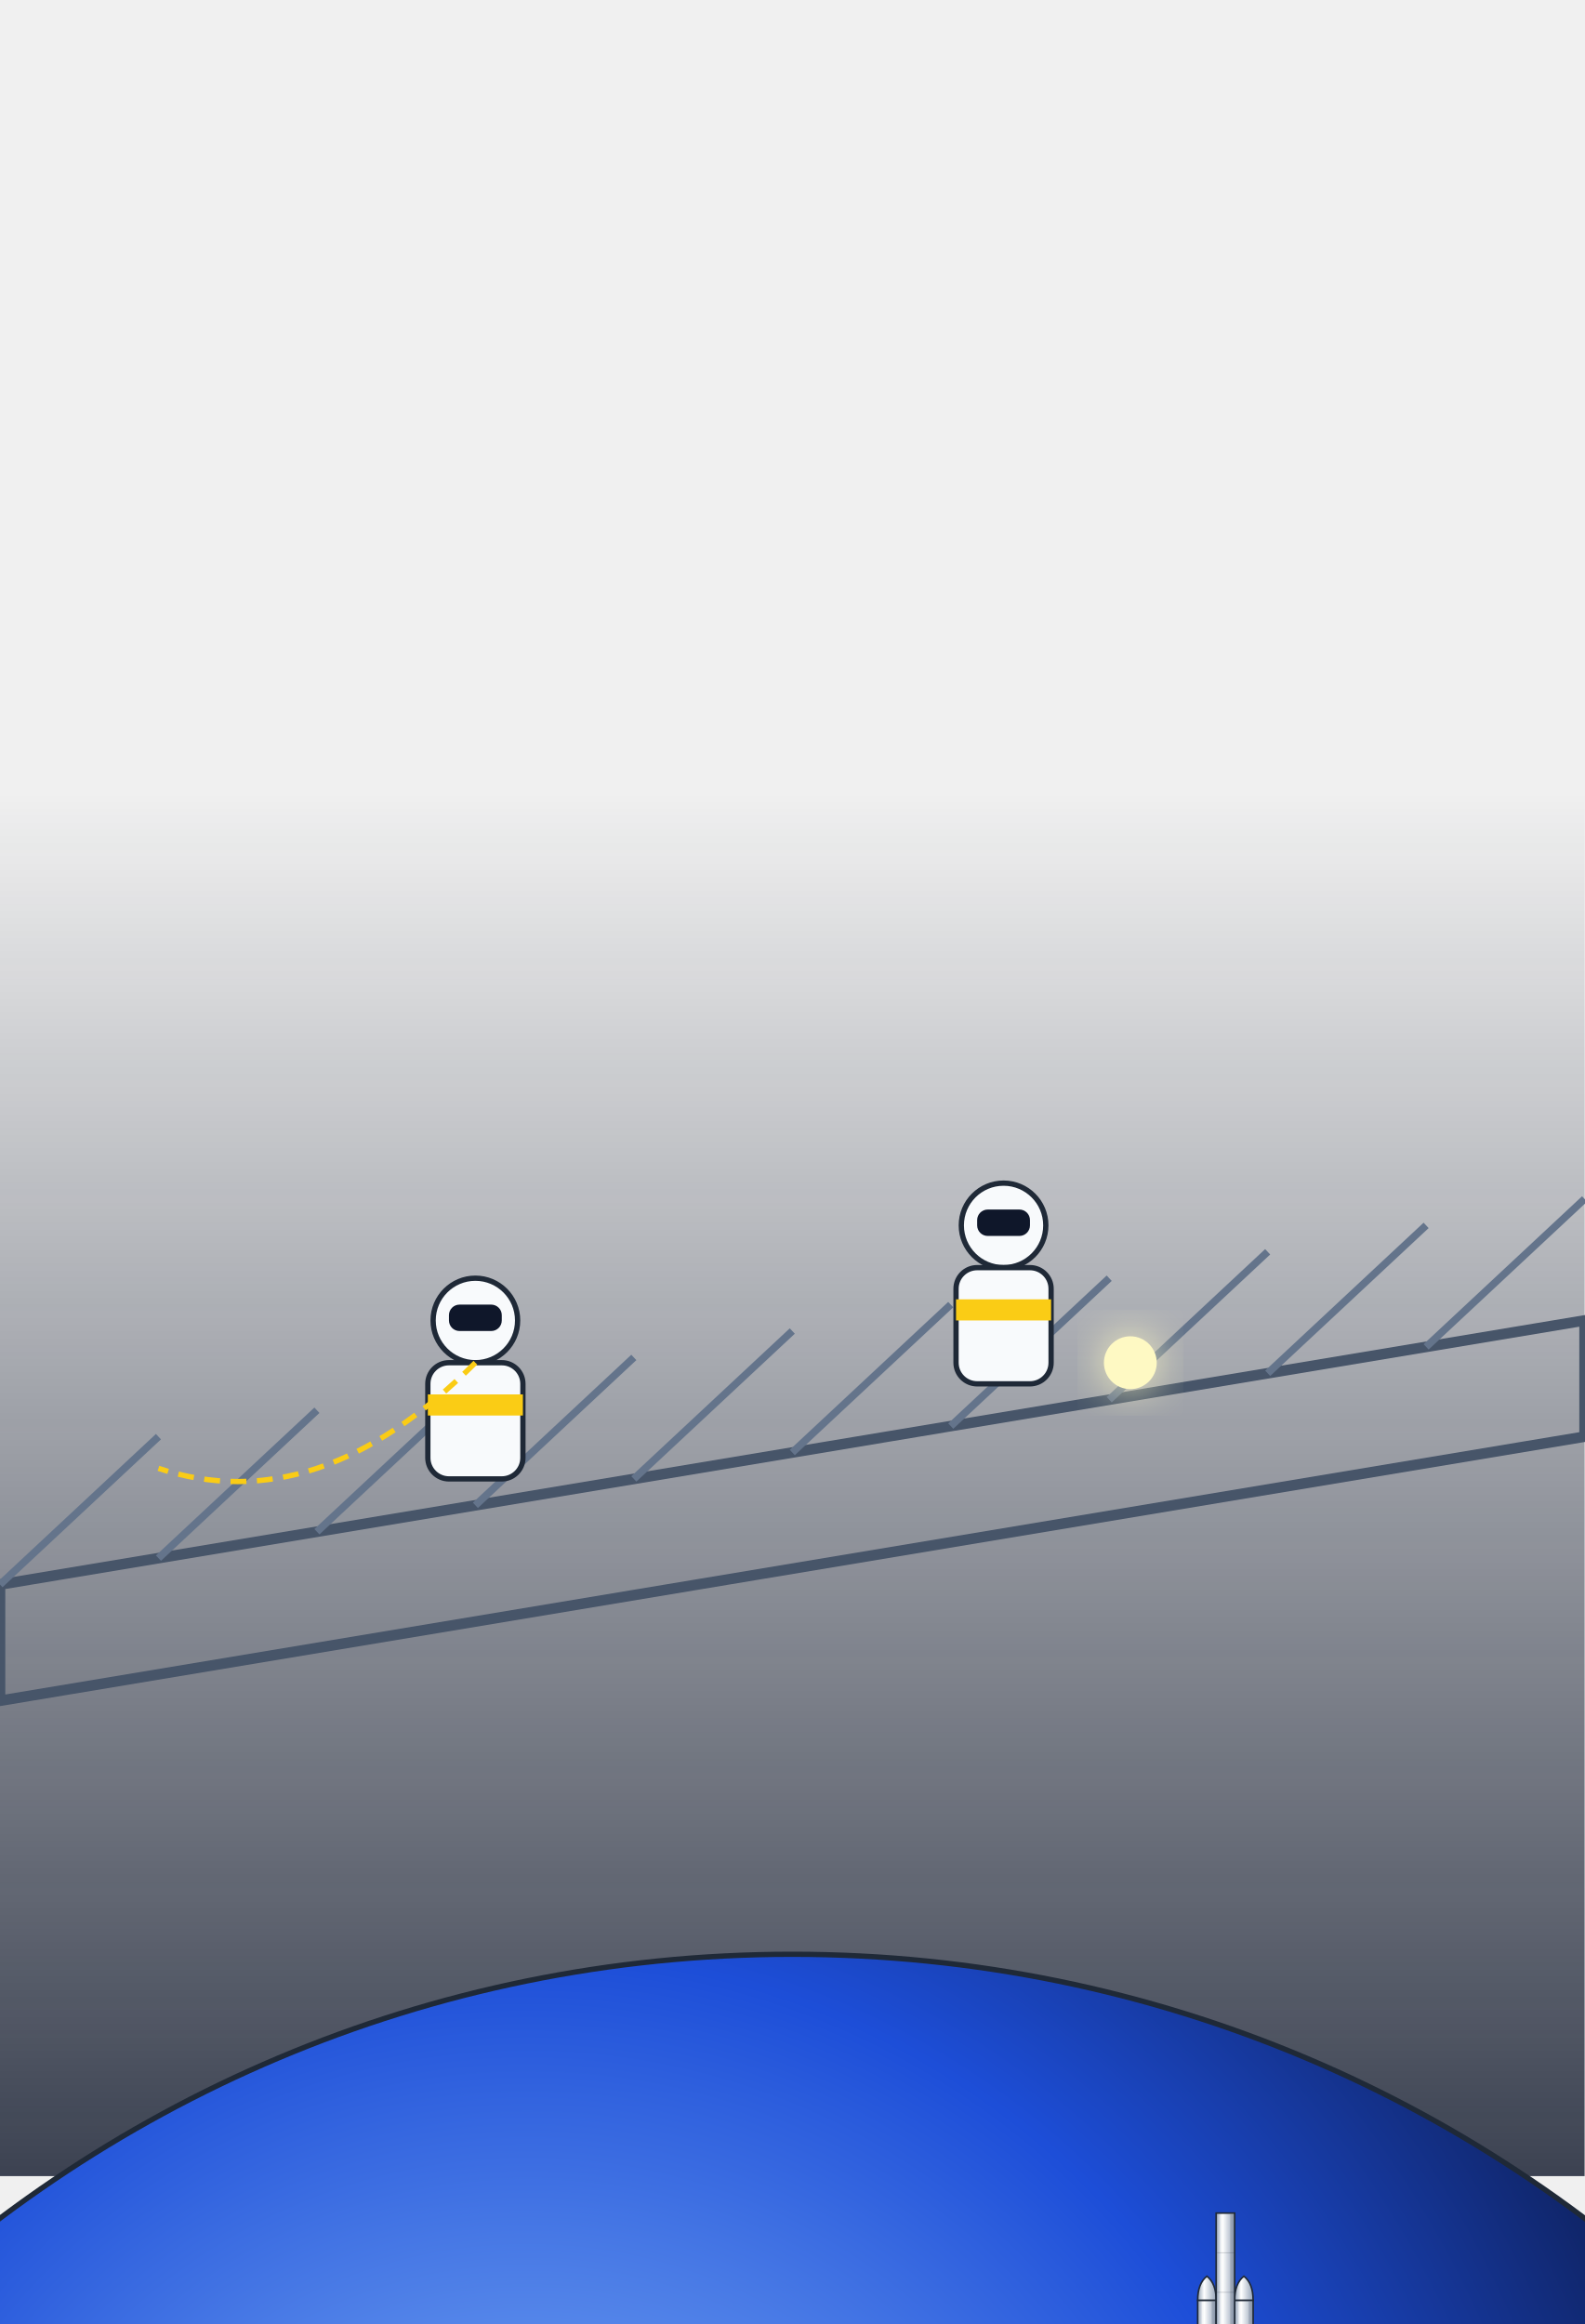
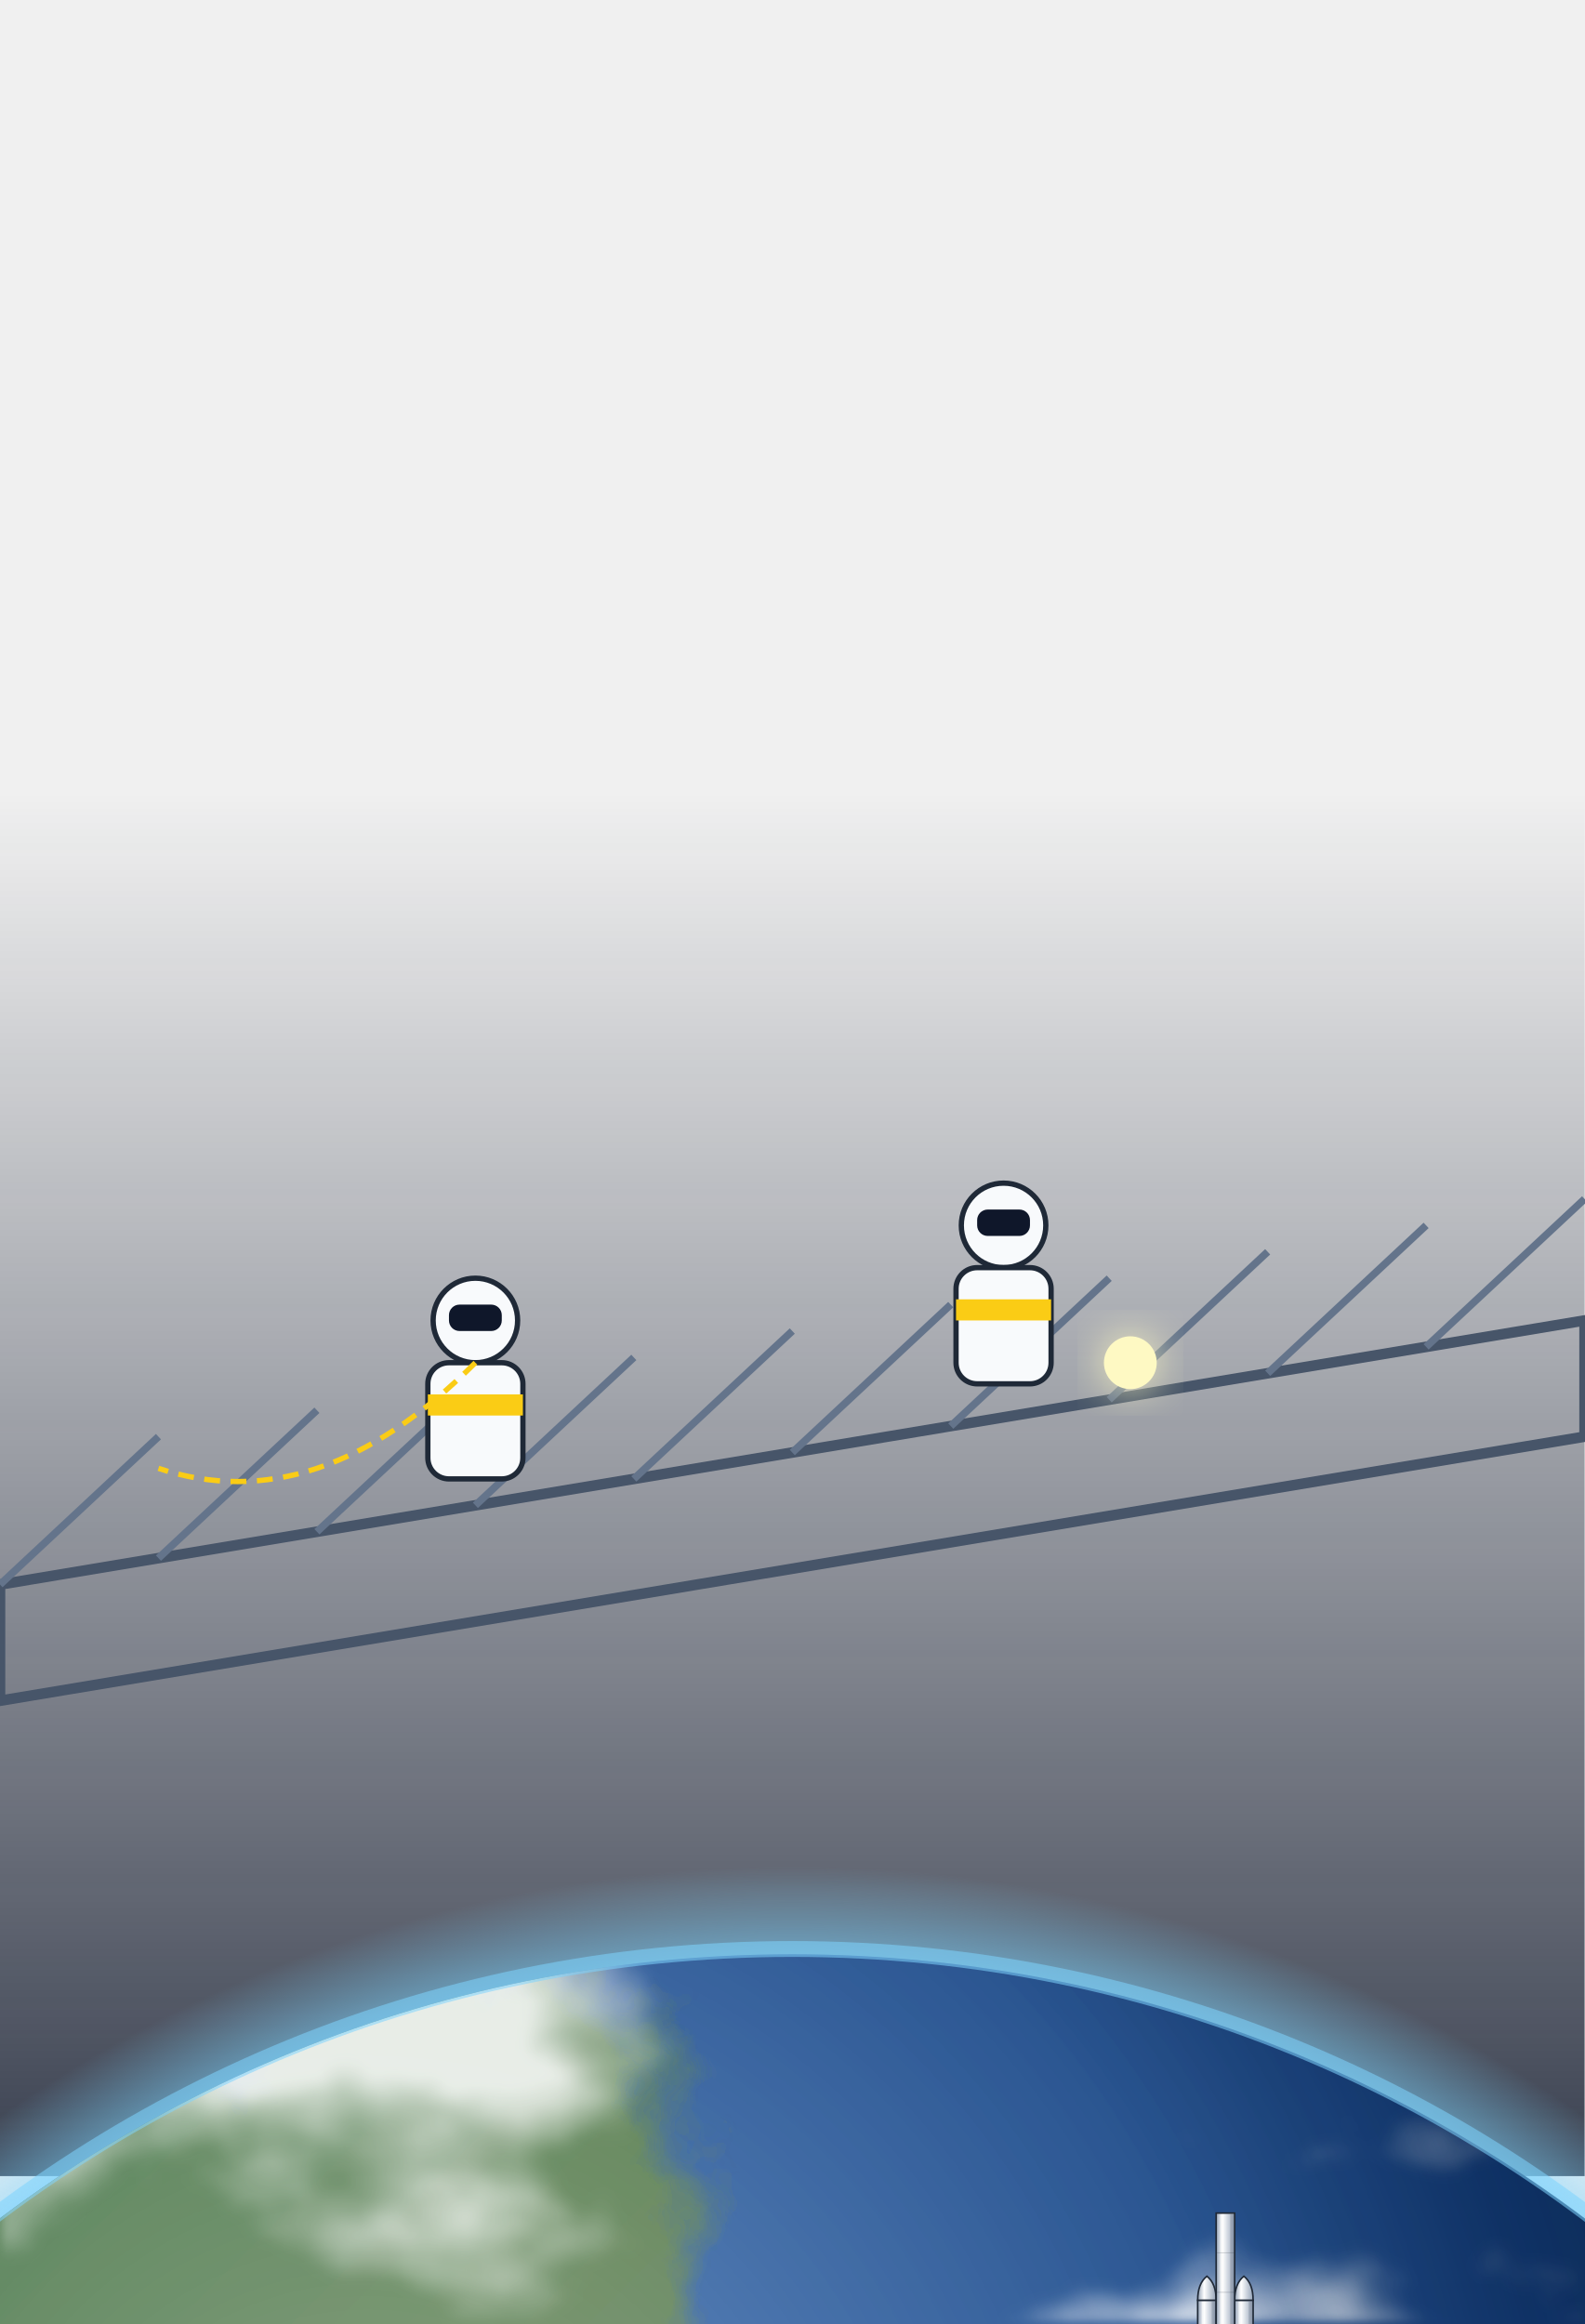
<svg xmlns="http://www.w3.org/2000/svg" viewBox="0 0 300 440" width="300" height="440">
  <defs>
    <filter id="glow" x="-50%" y="-50%" width="200%" height="200%">
      <feGaussianBlur stdDeviation="4" result="b" />
      <feMerge>
        <feMergeNode in="b" />
        <feMergeNode in="SourceGraphic" />
      </feMerge>
    </filter>
    <filter id="soft" x="-50%" y="-50%" width="200%" height="200%">
      <feGaussianBlur stdDeviation="6" />
    </filter>
    <linearGradient id="wht" x1="0" y1="0" x2="1" y2="0">
      <stop offset="0" stop-color="#94a3b8" stop-opacity="1" />
      <stop offset="0.35" stop-color="#ffffff" stop-opacity="1" />
      <stop offset="1" stop-color="#94a3b8" stop-opacity="1" />
    </linearGradient>
    <linearGradient id="ste" x1="0" y1="0" x2="1" y2="0">
      <stop offset="0" stop-color="#64748b" stop-opacity="1" />
      <stop offset="0.4" stop-color="#e2e8f0" stop-opacity="1" />
      <stop offset="0.7" stop-color="#cbd5e1" stop-opacity="1" />
      <stop offset="1" stop-color="#475569" stop-opacity="1" />
    </linearGradient>
    <linearGradient id="org" x1="0" y1="0" x2="1" y2="0">
      <stop offset="0" stop-color="#9a3412" stop-opacity="1" />
      <stop offset="0.4" stop-color="#fb923c" stop-opacity="1" />
      <stop offset="1" stop-color="#9a3412" stop-opacity="1" />
    </linearGradient>
    <linearGradient id="blk" x1="0" y1="0" x2="1" y2="0">
      <stop offset="0" stop-color="#111827" stop-opacity="1" />
      <stop offset="0.4" stop-color="#4b5563" stop-opacity="1" />
      <stop offset="1" stop-color="#111827" stop-opacity="1" />
    </linearGradient>
    <linearGradient id="flm" x1="0" y1="0" x2="0" y2="1">
      <stop offset="0" stop-color="#ffffff" stop-opacity="1" />
      <stop offset="0.25" stop-color="#fde68a" stop-opacity="1" />
      <stop offset="0.7" stop-color="#f97316" stop-opacity="0.8" />
      <stop offset="1" stop-color="#f97316" stop-opacity="0" />
    </linearGradient>
    <linearGradient id="bel" x1="0" y1="0" x2="1" y2="0">
      <stop offset="0" stop-color="#1f2937" stop-opacity="1" />
      <stop offset="0.35" stop-color="#94a3b8" stop-opacity="1" />
      <stop offset="0.6" stop-color="#cbd5e1" stop-opacity="1" />
      <stop offset="1" stop-color="#1f2937" stop-opacity="1" />
    </linearGradient>
    <linearGradient id="gnd" x1="0" y1="0" x2="0" y2="1">
      <stop offset="0" stop-color="#000" stop-opacity="0" />
      <stop offset="1" stop-color="#000" stop-opacity="0.35" />
    </linearGradient>
    <radialGradient id="earth2" cx="40%" cy="30%" r="50%">
      <stop offset="0" stop-color="#93c5fd" stop-opacity="1" />
      <stop offset="0.6" stop-color="#1d4ed8" stop-opacity="1" />
      <stop offset="1" stop-color="#0b1640" stop-opacity="1" />
    </radialGradient>
    <linearGradient id="sky" x1="0" y1="0" x2="0" y2="1">
      <stop offset="0" stop-color="#0f172a" stop-opacity="0" />
      <stop offset="1" stop-color="#0f172a" stop-opacity="0.8" />
    </linearGradient>
    <linearGradient id="shHull" x1="0" y1="0" x2="1" y2="0">
      <stop offset="0" stop-color="#e3e7ee" stop-opacity="1" />
      <stop offset="0.45" stop-color="#9aa3b2" stop-opacity="1" />
      <stop offset="1" stop-color="#3b424f" stop-opacity="1" />
    </linearGradient>
    <radialGradient id="shTank" cx="35%" cy="35%" r="70%">
      <stop offset="0" stop-color="#f4f6fa" stop-opacity="1" />
      <stop offset="0.55" stop-color="#a7b0be" stop-opacity="1" />
      <stop offset="1" stop-color="#4b5260" stop-opacity="1" />
    </radialGradient>
    <linearGradient id="shRad" x1="0" y1="0" x2="0" y2="1">
      <stop offset="0" stop-color="#3a4252" stop-opacity="1" />
      <stop offset="1" stop-color="#262c38" stop-opacity="1" />
    </linearGradient>
    <linearGradient id="shPv" x1="0" y1="0" x2="0" y2="1">
      <stop offset="0" stop-color="#1e3a8a" stop-opacity="1" />
      <stop offset="1" stop-color="#172554" stop-opacity="1" />
    </linearGradient>
  </defs>
  <rect x="0" y="150" width="300" height="262" fill="url(#sky)" />
-   <circle cx="150" cy="620" r="250" fill="url(#earth2)" stroke="#1f2937" />
+   <defs>
+     <clipPath id="lwpc">
+       <circle cx="150" cy="620" r="250" />
+     </clipPath>
+     <radialGradient id="lwps" cx="34%" cy="24.4%" r="75%">
+       <stop offset="0" stop-color="#1e5aa8" />
+       <stop offset="1" stop-color="#0b2a5c" />
+     </radialGradient>
+     <filter id="lwpl" x="0" y="0" width="100%" height="100%">
+       <feTurbulence type="fractalNoise" baseFrequency="0.006" numOctaves="7" seed="18" />
+       <feColorMatrix type="matrix" values="0 0 0 0 0  0 0 0 0 0  0 0 0 0 0  14 0 0 0 -7.3" />
+       <feComposite in="SourceGraphic" operator="in" />
+     </filter>
+     <filter id="lwpk" x="0" y="0" width="100%" height="100%">
+       <feTurbulence type="fractalNoise" baseFrequency="0.009 0.014" numOctaves="6" seed="25" />
+       <feColorMatrix type="matrix" values="0 0 0 0 1  0 0 0 0 1  0 0 0 0 1  5 0 0 0 -2.5" />
+       <feGaussianBlur stdDeviation="1.2" />
+     </filter>
+     <linearGradient id="lwplg" x1="0" y1="0" x2="1" y2="1">
+       <stop offset="0" stop-color="#2f6b3a" />
+       <stop offset="1" stop-color="#8a7a4a" />
+     </linearGradient>
+     <radialGradient id="lwpn" cx="34%" cy="24.4%" r="95%">
+       <stop offset="0.35" stop-color="#000" stop-opacity="0" />
+       <stop offset="0.72" stop-color="#020617" stop-opacity="0.55" />
+       <stop offset="1" stop-color="#000" stop-opacity="0.92" />
+     </radialGradient>
+     <radialGradient id="lwph" cx="34%" cy="24.4%" r="45%">
+       <stop offset="0" stop-color="#fff" stop-opacity="0.35" />
+       <stop offset="1" stop-color="#fff" stop-opacity="0" />
+     </radialGradient>
+     <radialGradient id="lwpa" cx="50%" cy="50%" r="50%">
+       <stop offset="0.9" stop-color="#7dd3fc" stop-opacity="0.9" />
+       <stop offset="1" stop-color="#7dd3fc" stop-opacity="0" />
+     </radialGradient>
+   </defs>
+   <circle cx="150" cy="620" r="267.5" fill="url(#lwpa)" />
+   <g clip-path="url(#lwpc)">
+     <circle cx="150" cy="620" r="250" fill="url(#lwps)" />
+     <rect x="-100" y="370" width="500" height="500" fill="url(#lwplg)" filter="url(#lwpl)" />
+     <rect x="-100" y="370" width="500" height="500" fill="#fff" filter="url(#lwpk)" opacity="0.85" />
+     <circle cx="150" cy="620" r="250" fill="url(#lwph)" />
+     <circle cx="150" cy="620" r="250" fill="url(#lwpn)" />
+   </g>
+   <circle cx="150" cy="620" r="251" fill="none" stroke="#7dd3fc" stroke-width="3" stroke-opacity="0.55" />
  <path d="M0,300 L300,250 L300,272 L0,322 Z" fill="none" stroke="#475569" stroke-width="2" />
  <path d="M0,300 L30,272" stroke="#64748b" stroke-width="1.4" />
  <path d="M30,295 L60,267" stroke="#64748b" stroke-width="1.4" />
  <path d="M60,290 L90,262" stroke="#64748b" stroke-width="1.4" />
  <path d="M90,285 L120,257" stroke="#64748b" stroke-width="1.4" />
  <path d="M120,280 L150,252" stroke="#64748b" stroke-width="1.4" />
  <path d="M150,275 L180,247" stroke="#64748b" stroke-width="1.4" />
  <path d="M180,270 L210,242" stroke="#64748b" stroke-width="1.4" />
  <path d="M210,265 L240,237" stroke="#64748b" stroke-width="1.4" />
  <path d="M240,260 L270,232" stroke="#64748b" stroke-width="1.4" />
  <path d="M270,255 L300,227" stroke="#64748b" stroke-width="1.4" />
  <circle cx="90" cy="250" r="8" fill="#f8fafc" stroke="#1f2937" />
  <rect x="85" y="247" width="10" height="5" rx="2" fill="#0f172a" />
  <rect x="81" y="258" width="18" height="22" rx="4" fill="#f8fafc" stroke="#1f2937" />
  <rect x="81" y="264" width="18" height="4" fill="#facc15" />
  <circle cx="190" cy="232" r="8" fill="#f8fafc" stroke="#1f2937" />
  <rect x="185" y="229" width="10" height="5" rx="2" fill="#0f172a" />
  <rect x="181" y="240" width="18" height="22" rx="4" fill="#f8fafc" stroke="#1f2937" />
  <rect x="181" y="246" width="18" height="4" fill="#facc15" />
  <circle cx="214" cy="258" r="5" fill="#fef9c3" filter="url(#glow)" />
  <path d="M90,258 q-30,30 -60,20" stroke="#facc15" fill="none" stroke-dasharray="3 2" />
  <g transform="translate(232 370) scale(0.25)">
    <rect x="-21" y="262" width="14" height="130" fill="url(#wht)" stroke="#1f2937" stroke-width="1.2" />
    <rect x="-17.9" y="263" width="1.4" height="128" fill="#fff" opacity="0.55" />
    <rect x="-10.4" y="263" width="2.8" height="128" fill="#0f172a" opacity="0.14" />
    <line x1="-21" y1="292" x2="-7" y2="292" stroke="#1f2937" stroke-width="0.5" opacity="0.28" />
    <line x1="-21" y1="322" x2="-7" y2="322" stroke="#1f2937" stroke-width="0.5" opacity="0.28" />
    <line x1="-21" y1="352" x2="-7" y2="352" stroke="#1f2937" stroke-width="0.5" opacity="0.28" />
    <line x1="-21" y1="382" x2="-7" y2="382" stroke="#1f2937" stroke-width="0.5" opacity="0.28" />
    <path d="M-21,262 Q-21,249.3 -14,243.8 Q-7,249.3 -7,262 Z" fill="url(#wht)" stroke="#1f2937" stroke-width="1.2" />
    <rect x="7" y="262" width="14" height="130" fill="url(#wht)" stroke="#1f2937" stroke-width="1.2" />
    <rect x="10.1" y="263" width="1.4" height="128" fill="#fff" opacity="0.55" />
    <rect x="17.6" y="263" width="2.8" height="128" fill="#0f172a" opacity="0.14" />
    <line x1="7" y1="292" x2="21" y2="292" stroke="#1f2937" stroke-width="0.5" opacity="0.28" />
    <line x1="7" y1="322" x2="21" y2="322" stroke="#1f2937" stroke-width="0.5" opacity="0.28" />
    <line x1="7" y1="352" x2="21" y2="352" stroke="#1f2937" stroke-width="0.5" opacity="0.28" />
    <line x1="7" y1="382" x2="21" y2="382" stroke="#1f2937" stroke-width="0.5" opacity="0.28" />
    <path d="M7,262 Q7,249.3 14,243.8 Q21,249.3 21,262 Z" fill="url(#wht)" stroke="#1f2937" stroke-width="1.2" />
    <rect x="-7" y="196" width="14" height="196" fill="url(#wht)" stroke="#1f2937" stroke-width="1.2" />
    <rect x="-3.9" y="197" width="1.4" height="194" fill="#fff" opacity="0.55" />
    <rect x="3.6" y="197" width="2.8" height="194" fill="#0f172a" opacity="0.14" />
    <line x1="-7" y1="226" x2="7" y2="226" stroke="#1f2937" stroke-width="0.5" opacity="0.28" />
    <line x1="-7" y1="256" x2="7" y2="256" stroke="#1f2937" stroke-width="0.5" opacity="0.28" />
    <line x1="-7" y1="286" x2="7" y2="286" stroke="#1f2937" stroke-width="0.5" opacity="0.28" />
    <line x1="-7" y1="316" x2="7" y2="316" stroke="#1f2937" stroke-width="0.5" opacity="0.28" />
    <line x1="-7" y1="346" x2="7" y2="346" stroke="#1f2937" stroke-width="0.5" opacity="0.28" />
    <line x1="-7" y1="376" x2="7" y2="376" stroke="#1f2937" stroke-width="0.5" opacity="0.28" />
  </g>
</svg>
